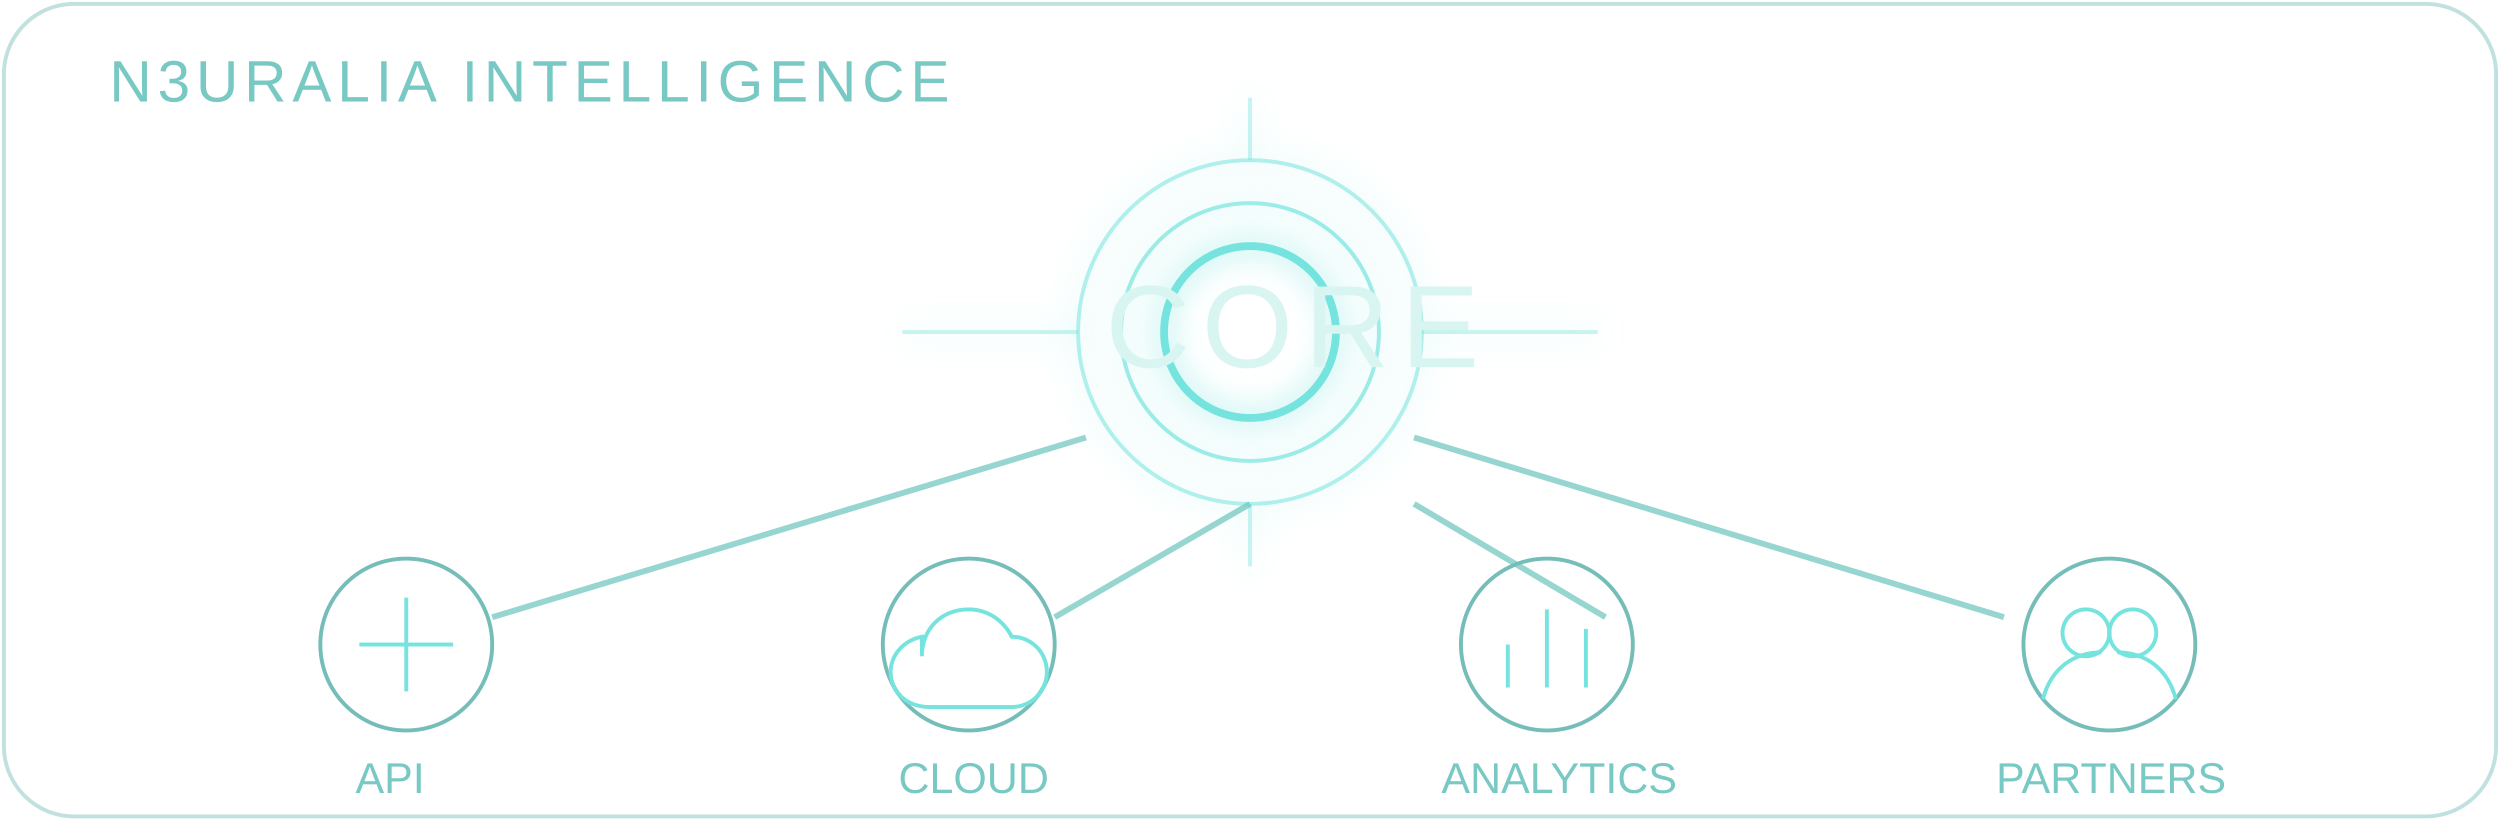
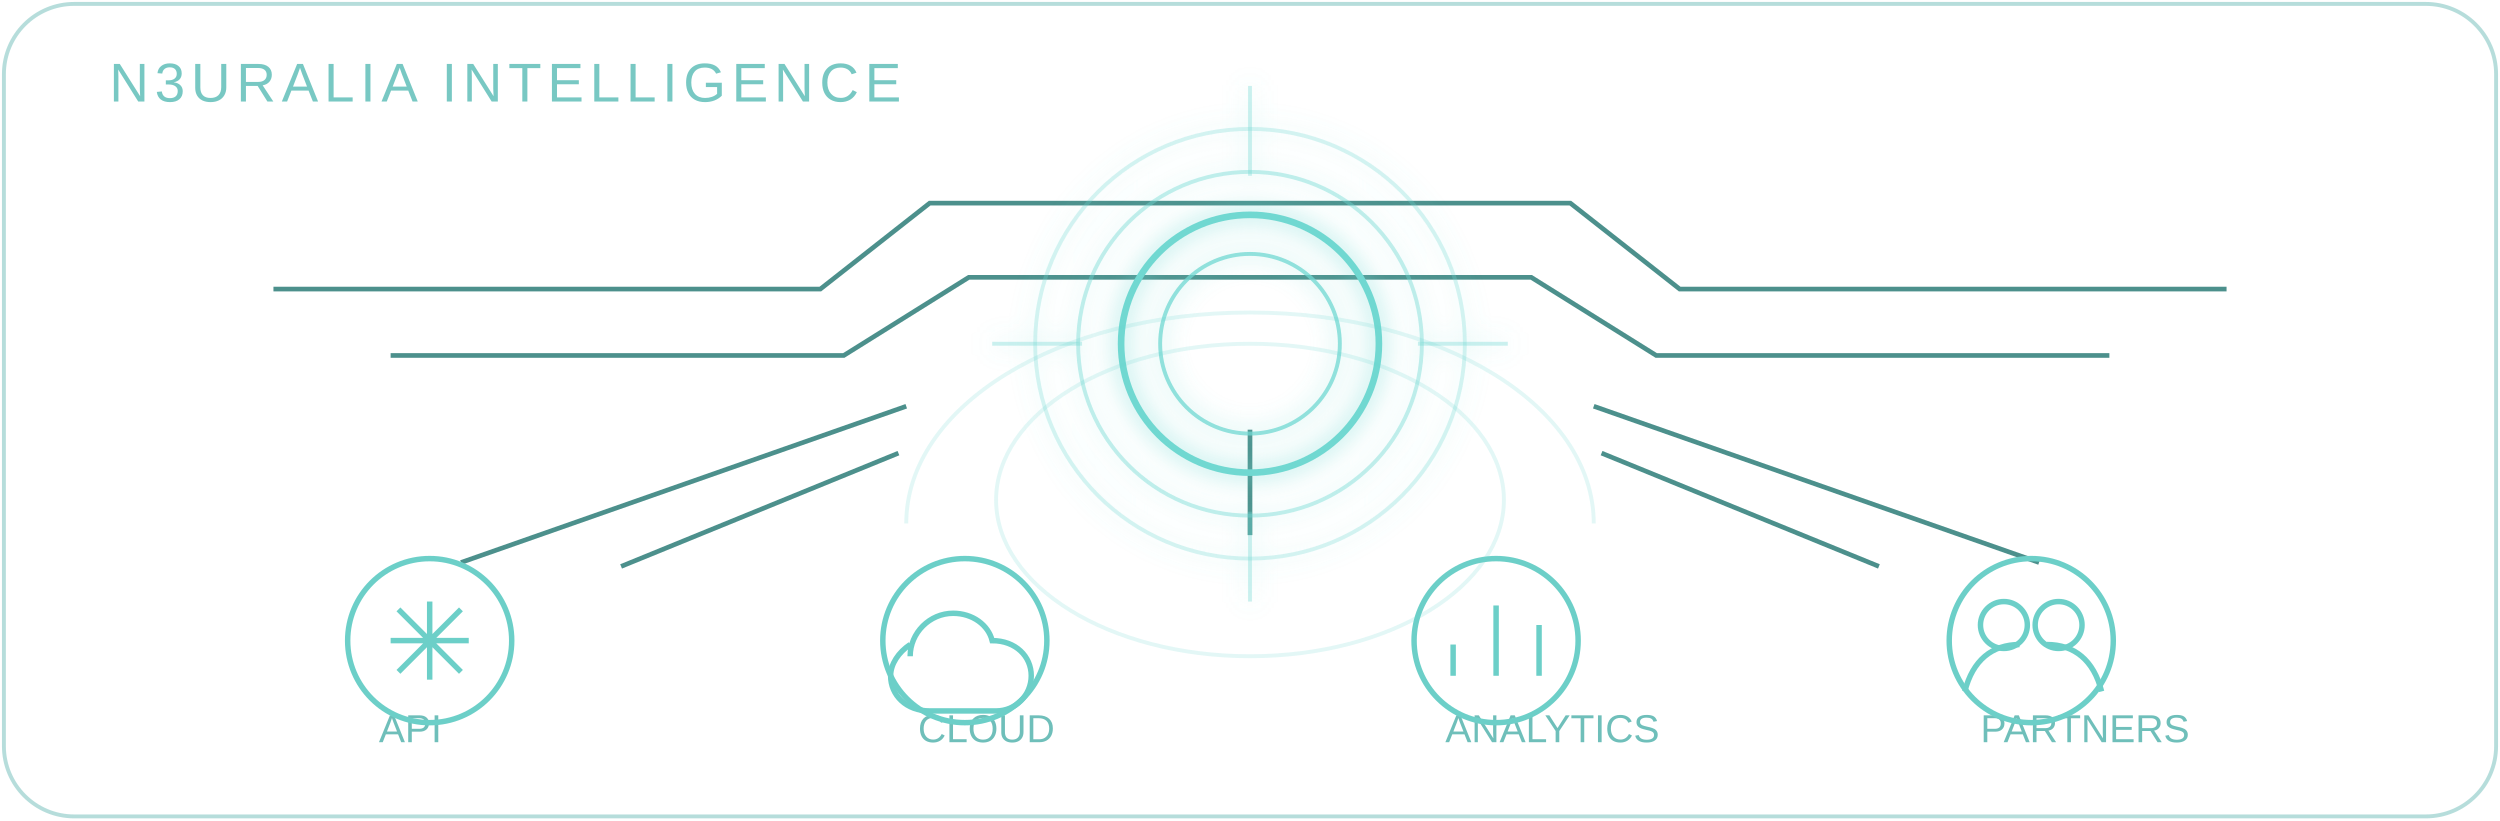
<svg xmlns="http://www.w3.org/2000/svg" viewBox="0 0 640 210" fill="none">
  <defs>
    <filter id="g">
-       <feGaussianBlur stdDeviation="4" result="b" />
+       <feGaussianBlur stdDeviation="3" result="b" />
      <feMerge>
        <feMergeNode in="b" />
        <feMergeNode in="SourceGraphic" />
      </feMerge>
    </filter>
  </defs>
-   <rect x="1" y="1" width="638" height="208" rx="18" stroke="#75BDB9" stroke-opacity=".45" />
-   <g font-family="Arial, sans-serif">
-     <text x="28" y="26" fill="#78C8C3" font-size="15" letter-spacing="1.5">N3URALIA INTELLIGENCE</text>
+   <rect x="1" y="1" width="638" height="208" rx="18" stroke="#6EBDB8" stroke-opacity=".5" />
+   <text x="28" y="26" fill="#78C8C3" font-family="Arial" font-size="14" letter-spacing="1.5">N3URALIA INTELLIGENCE</text>
+   <g stroke="#4C908C" stroke-width="1.2">
+     <path d="M70 74h140l28-22h164l28 22h140" />
+     <path d="M100 91h116l32-20h144l32 20h116" />
+     <path d="M320 110v27M118 144l114-40m176 0 114 40M230 116l-71 29m251-29 71 29" />
  </g>
-   <g transform="translate(320 85)" stroke="#75E3DE" fill="none" filter="url(#g)">
-     <circle r="44" stroke-opacity=".55" />
-     <circle r="33" stroke-opacity=".7" />
-     <circle r="22" stroke-width="2" />
-     <path d="M-89 0h45m88 0h45M0-60v16M0 44v16" stroke-opacity=".4" />
+   <g transform="translate(320 88)" fill="none" stroke="#70D8D1" filter="url(#g)">
+     <circle r="55" stroke-opacity=".28" />
+     <circle r="44" stroke-opacity=".42" />
+     <circle r="33" stroke-width="1.7" />
+     <circle r="23" stroke-opacity=".75" />
+     <path d="M-66 0h23m86 0h23M0-66v23M0 43v23" stroke-opacity=".35" />
  </g>
-   <text x="283" y="94" fill="#D9F5F2" font-family="Arial, sans-serif" font-size="30" letter-spacing="3">CORE</text>
-   <g stroke="#74C7C2" stroke-width="1.5" opacity=".75">
-     <path d="M278 112 126 158m194-29-50 29m92-29 49 29m-49-46 151 46" />
+   <g font-family="Arial" fill="#6FBFBA" font-size="10">
+     <text x="97" y="190">API</text>
+     <text x="235" y="190">CLOUD</text>
+     <text x="370" y="190">ANALYTICS</text>
+     <text x="507" y="190">PARTNERS</text>
  </g>
-   <g transform="translate(74 145)" font-family="Arial, sans-serif">
-     <circle cx="30" cy="20" r="22" stroke="#75BDB9" />
-     <path d="M18 20h24M30 8v24" stroke="#75E3DE" />
-     <text x="17" y="58" fill="#78C8C3" font-size="11">API</text>
+   <g stroke="#6CCFC8" stroke-width="1.4">
+     <g transform="translate(82 142)">
+       <circle cx="28" cy="22" r="21" />
+       <path d="M18 22h20M28 12v20M20 14l16 16m0-16L20 30" />
+     </g>
+     <g transform="translate(219 142)">
+       <circle cx="28" cy="22" r="21" />
+       <path d="M14 26c0-6 5-11 11-11 5 0 9 3 10 7 6 0 10 4 10 9 0 5-4 9-9 9H19c-6 0-10-4-10-9 0-3 2-6 5-8" />
+     </g>
+     <g transform="translate(355 142)">
+       <circle cx="28" cy="22" r="21" />
+       <path d="M17 31V23m11 8V13m11 18V18" />
+     </g>
+     <g transform="translate(492 142)">
+       <circle cx="28" cy="22" r="21" />
+       <circle cx="21" cy="18" r="6" />
+       <circle cx="35" cy="18" r="6" />
+       <path d="M11 35c2-8 7-12 14-12m21 12c-2-8-7-12-14-12" />
+     </g>
  </g>
-   <g transform="translate(218 145)" font-family="Arial, sans-serif">
-     <circle cx="30" cy="20" r="22" stroke="#75BDB9" />
-     <path d="M18 23c0-7 5-12 12-12 5 0 9 3 11 7 5 0 9 4 9 9 0 5-4 9-9 9H20c-6 0-10-4-10-9 0-4 3-8 8-9Z" stroke="#75E3DE" />
-     <text x="12" y="58" fill="#78C8C3" font-size="11">CLOUD</text>
-   </g>
-   <g transform="translate(366 145)" font-family="Arial, sans-serif">
-     <circle cx="30" cy="20" r="22" stroke="#75BDB9" />
-     <path d="M20 31V20m10 11V11m10 20V16" stroke="#75E3DE" />
-     <text x="3" y="58" fill="#78C8C3" font-size="11">ANALYTICS</text>
-   </g>
-   <g transform="translate(510 145)" font-family="Arial, sans-serif">
-     <circle cx="30" cy="20" r="22" stroke="#75BDB9" />
-     <circle cx="24" cy="17" r="6" stroke="#75E3DE" />
-     <circle cx="36" cy="17" r="6" stroke="#75E3DE" />
-     <path d="M13 34c2-8 8-12 15-12m19 12c-2-8-8-12-15-12" stroke="#75E3DE" />
-     <text x="1" y="58" fill="#78C8C3" font-size="11">PARTNERS</text>
-   </g>
+   <path d="M320 88c-36 0-65 18-65 40s29 40 65 40 65-18 65-40-29-40-65-40Z" stroke="#69D6CF" stroke-opacity=".18" />
+   <path d="M320 80c-49 0-88 24-88 54" stroke="#69D6CF" stroke-opacity=".18" />
+   <path d="M320 80c49 0 88 24 88 54" stroke="#69D6CF" stroke-opacity=".18" />
</svg>
